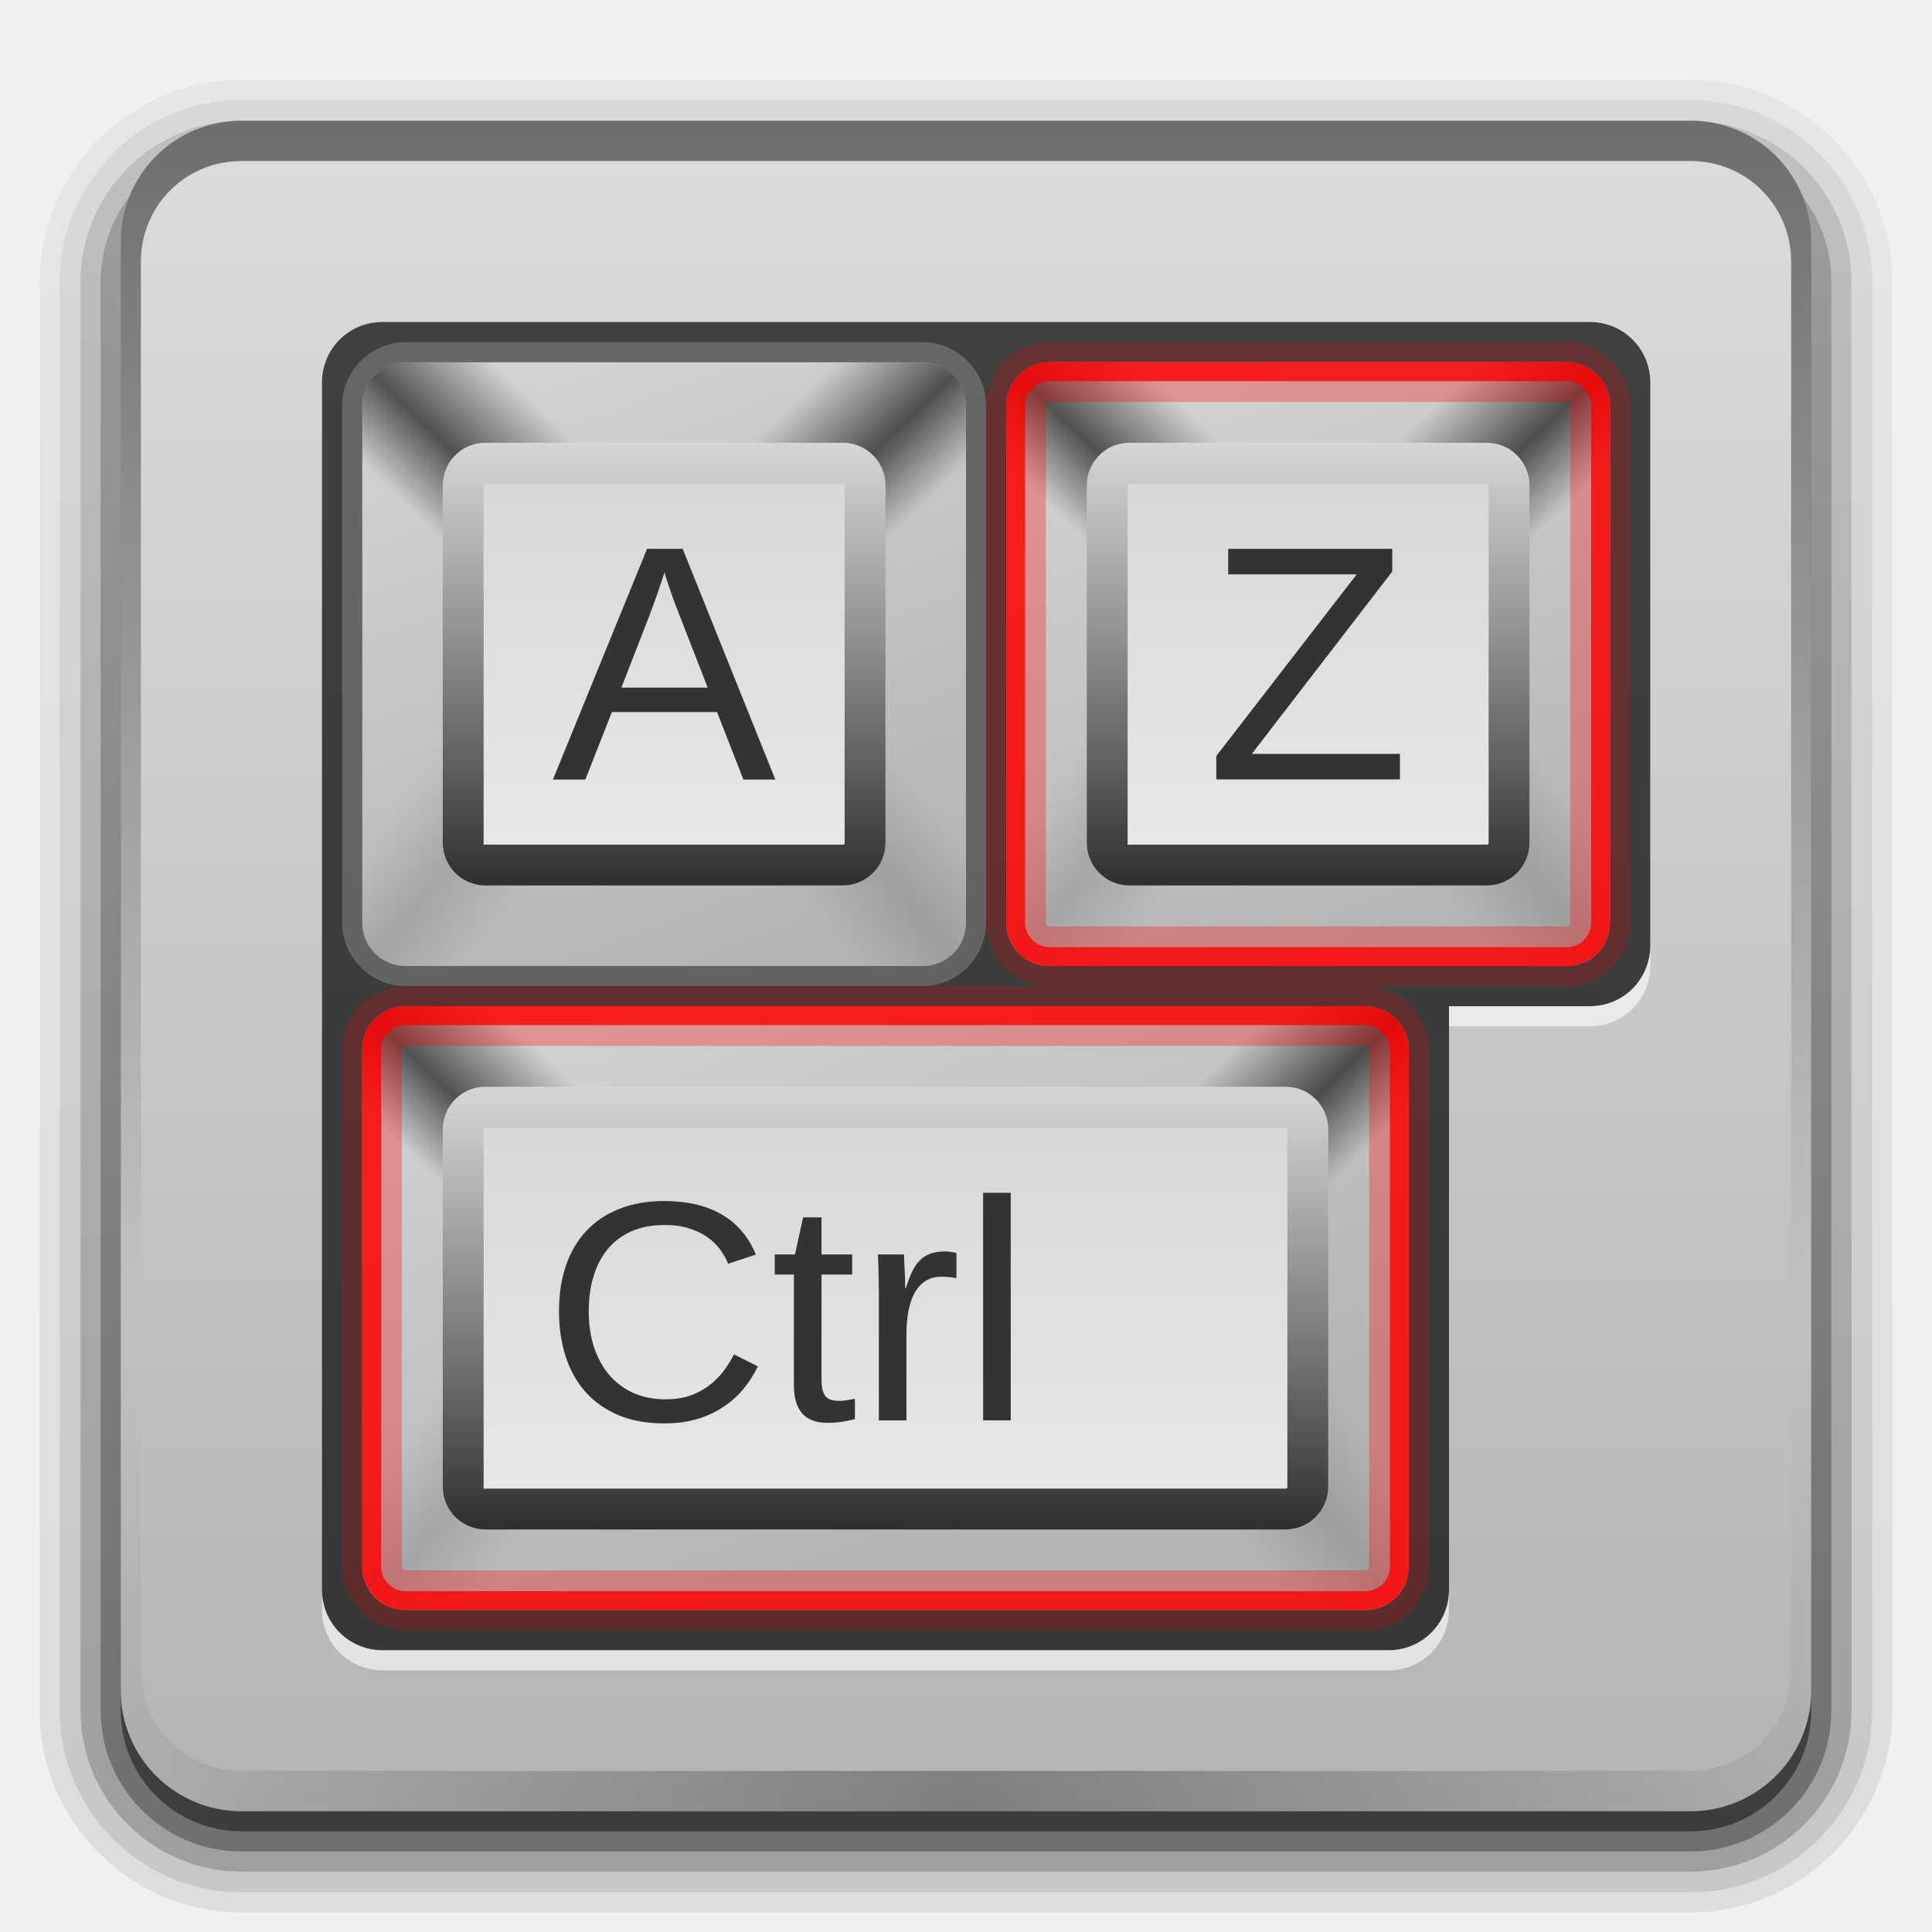
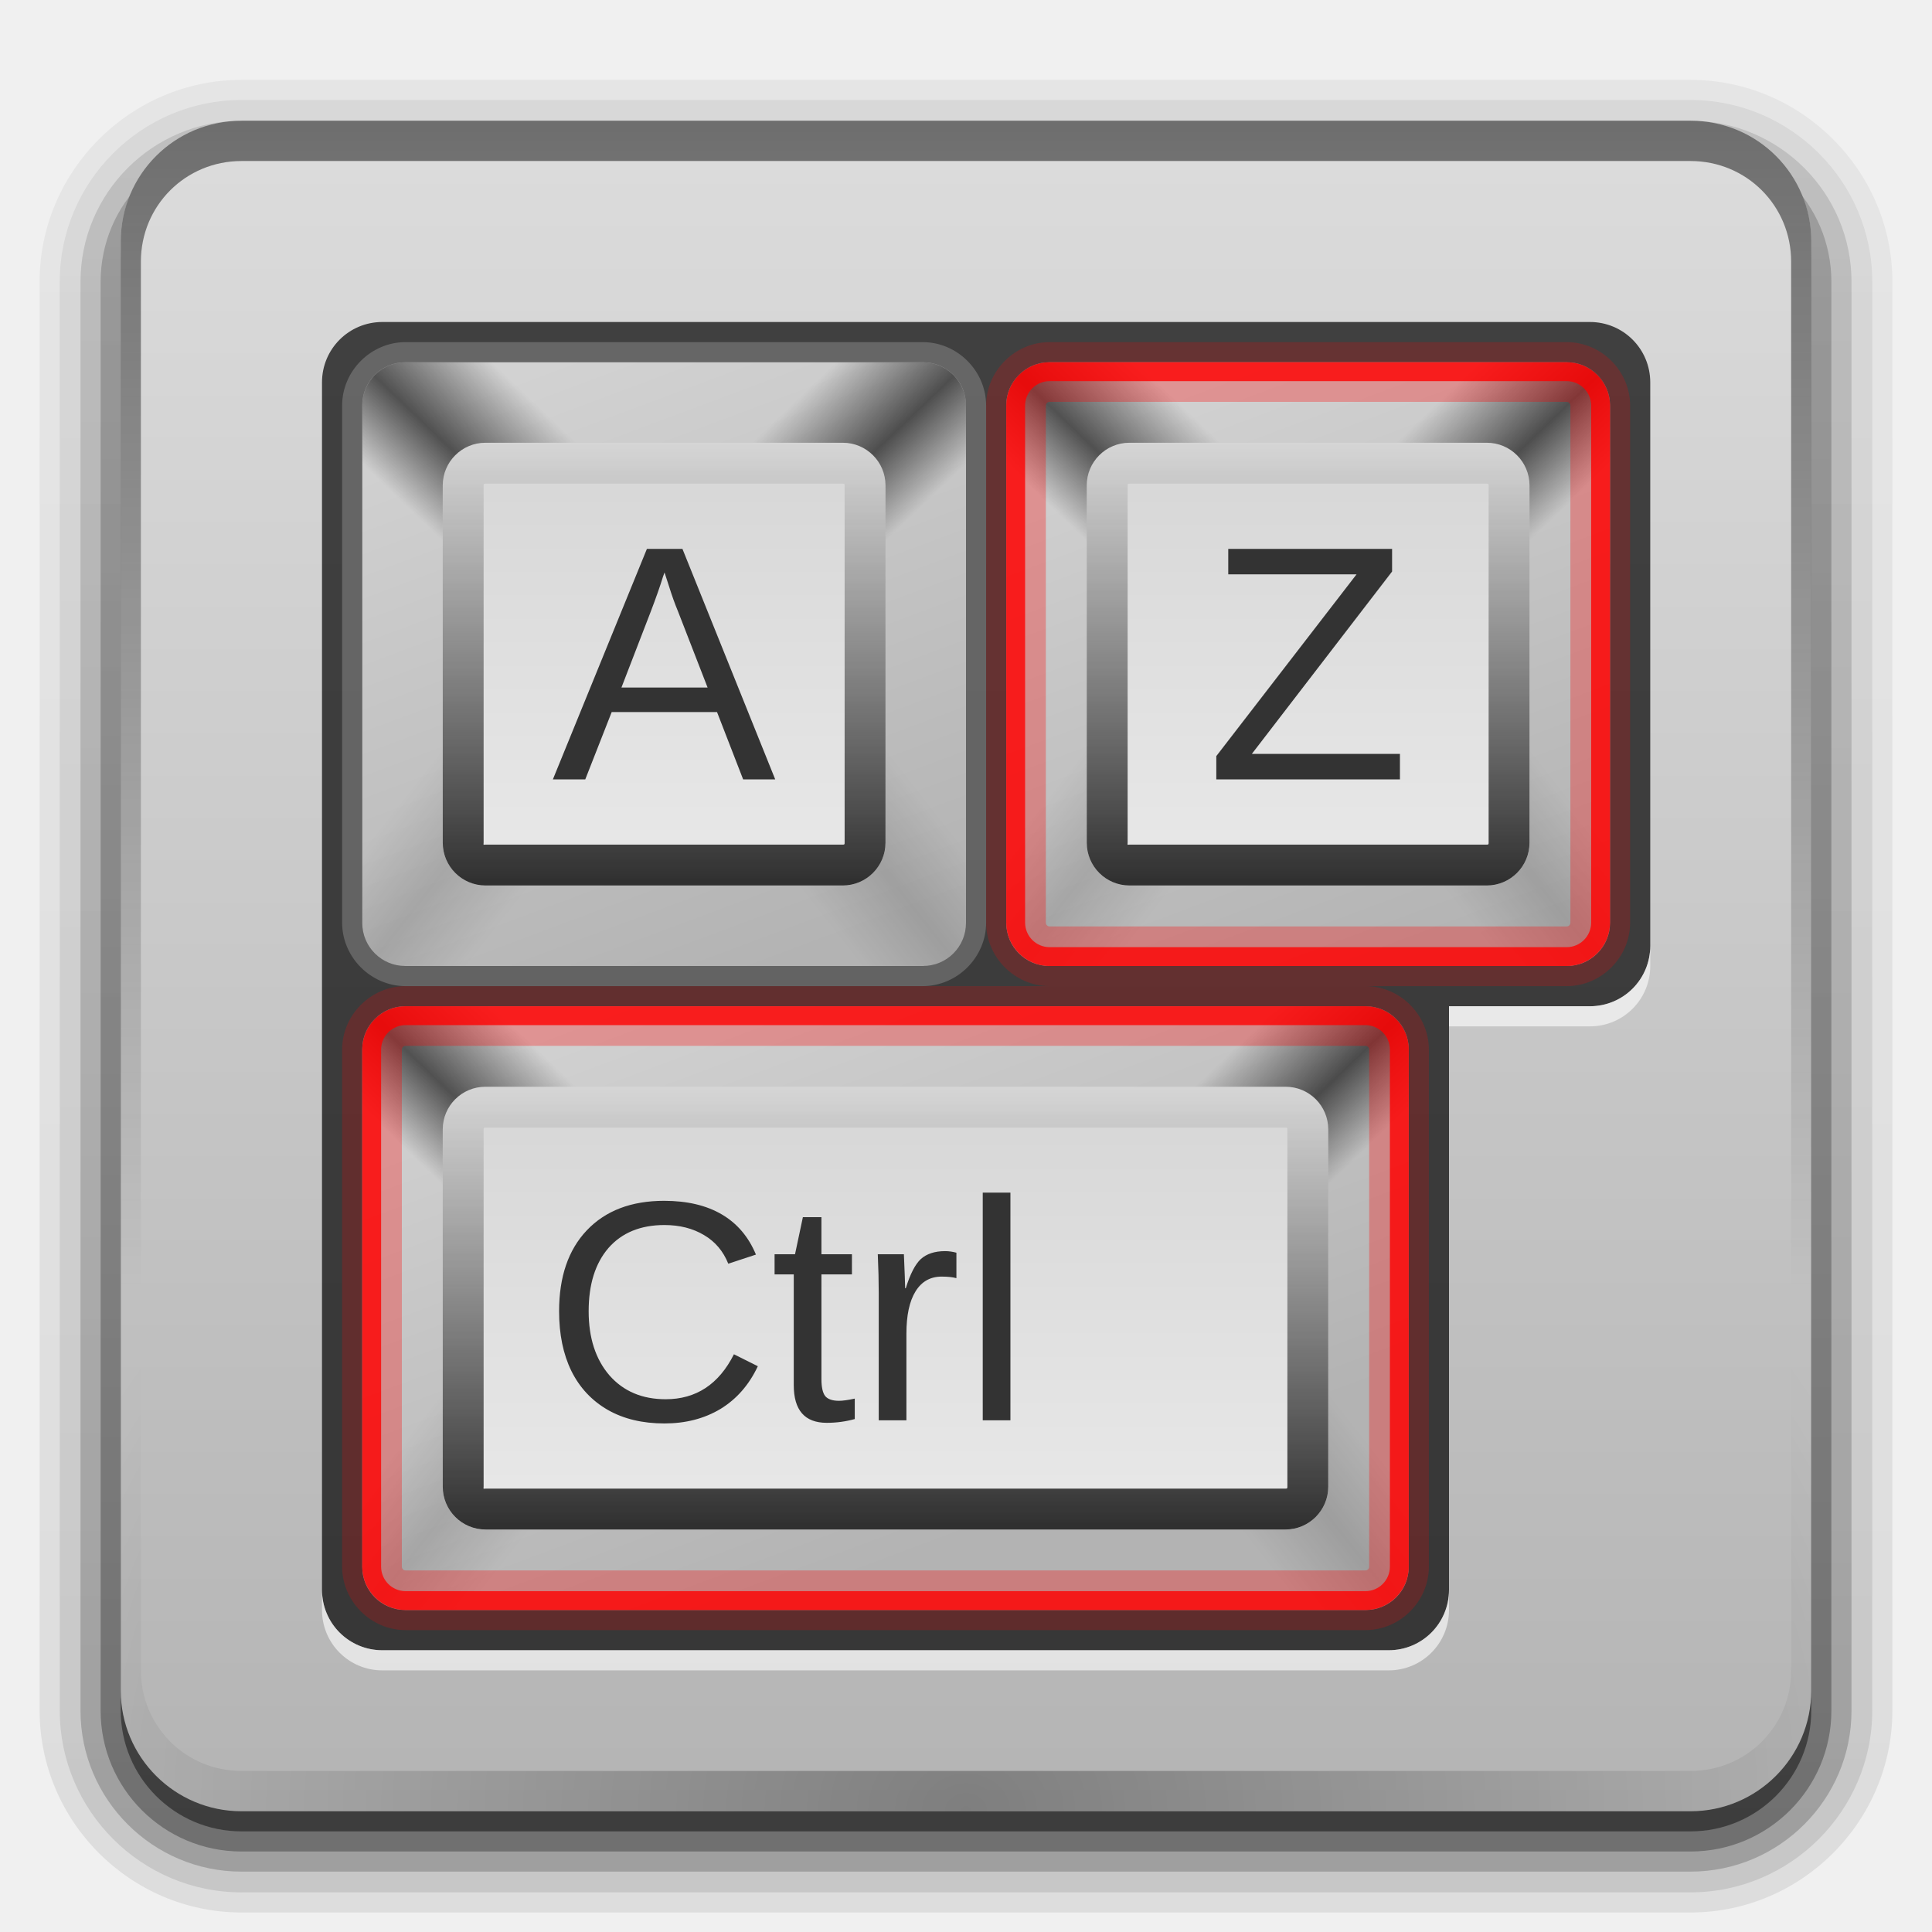
<svg xmlns="http://www.w3.org/2000/svg" xmlns:xlink="http://www.w3.org/1999/xlink" height="96" width="96" version="1.1">
  <defs>
-     <linearGradient id="l">
+     <linearGradient id="r">
      <stop stop-color="#b3b3b3" offset="0" />
      <stop stop-color="#d2d2d2" offset="1" />
    </linearGradient>
-     <linearGradient id="i" stop-color="#fff">
+     <linearGradient id="o" stop-color="#fff">
      <stop offset="0" />
      <stop stop-opacity="0" offset="1" />
    </linearGradient>
-     <linearGradient id="g">
+     <linearGradient id="m">
      <stop stop-opacity="0" offset="0" />
      <stop stop-opacity="0" offset="0.3" />
      <stop stop-opacity=".118" offset=".5" />
      <stop stop-opacity="0" offset="0.7" />
      <stop stop-opacity="0" offset="1" />
    </linearGradient>
-     <linearGradient id="h" stop-color="#fff">
+     <linearGradient id="n" stop-color="#fff">
      <stop stop-opacity="0" offset="0" />
      <stop stop-opacity="0" offset="0.3" />
      <stop stop-opacity=".612" offset=".5" />
      <stop stop-opacity="0" offset=".753" />
      <stop stop-opacity="0" offset="1" />
    </linearGradient>
-     <linearGradient id="k">
+     <linearGradient id="q">
      <stop stop-color="#d6d6d6" offset="0" />
      <stop stop-color="#eaeaea" offset="1" />
    </linearGradient>
-     <linearGradient id="j" y2="7.016" gradientUnits="userSpaceOnUse" x2="45.448" gradientTransform="matrix(1.0059 0 0 .99417 100 0)" y1="92.54" x1="45.448">
+     <linearGradient id="p" y2="7.016" gradientUnits="userSpaceOnUse" x2="45.448" gradientTransform="matrix(1.0059 0 0 .99417 100 0)" y1="92.54" x1="45.448">
      <stop offset="0" />
      <stop stop-opacity=".588" offset="1" />
    </linearGradient>
-     <linearGradient id="am" y2="6" xlink:href="#j" gradientUnits="userSpaceOnUse" x2="32.251" gradientTransform="translate(0,1)" y1="90" x1="32.251" />
-     <radialGradient id="m" xlink:href="#i" gradientUnits="userSpaceOnUse" cy="90.172" cx="48" gradientTransform="matrix(1.1573 0 0 .99591 -7.551 .19713)" r="42" />
-     <linearGradient id="al" y2="63.893" xlink:href="#i" gradientUnits="userSpaceOnUse" x2="36.357" y1="6" x1="36.357" />
-     <linearGradient id="ak" y2="5.988" gradientUnits="userSpaceOnUse" x2="48" y1="90" x1="48">
+     <linearGradient id="be" y2="6" xlink:href="#p" gradientUnits="userSpaceOnUse" x2="32.251" gradientTransform="translate(0,1)" y1="90" x1="32.251" />
+     <radialGradient id="bf" xlink:href="#o" gradientUnits="userSpaceOnUse" cy="90.172" cx="48" gradientTransform="matrix(1.1573 0 0 .99591 -7.551 .19713)" r="42" />
+     <linearGradient id="bd" y2="63.893" xlink:href="#o" gradientUnits="userSpaceOnUse" x2="36.357" y1="6" x1="36.357" />
+     <linearGradient id="bc" y2="5.988" gradientUnits="userSpaceOnUse" x2="48" y1="90" x1="48">
      <stop stop-color="#b4b4b4" offset="0" />
      <stop stop-color="#dcdcdc" offset="1" />
    </linearGradient>
-     <linearGradient id="aj" y2="33" xlink:href="#i" gradientUnits="userSpaceOnUse" x2="44" gradientTransform="matrix(0,-1,1,0,0,98)" y1="33" x1="22" />
-     <linearGradient id="ai" y2="46" xlink:href="#k" gradientUnits="userSpaceOnUse" x2="80" gradientTransform="matrix(0 .36458 -.36458 0 49.104 48.167)" y1="46" x1="16" />
-     <linearGradient id="ah" y2="81.071" xlink:href="#g" gradientUnits="userSpaceOnUse" x2="48" gradientTransform="matrix(-.35714 0 0 .35714 72.143 47.857)" y1="48" x1="6" />
-     <linearGradient id="ag" y2="81.071" xlink:href="#g" gradientUnits="userSpaceOnUse" x2="48" gradientTransform="matrix(.35714 0 0 .35714 15.857 47.857)" y1="48" x1="6" />
-     <linearGradient id="af" y2="84.286" xlink:href="#h" gradientUnits="userSpaceOnUse" x2="48" gradientTransform="matrix(.35714 0 0 -.35714 15.857 82.143)" y1="48" x1="13.321" />
-     <linearGradient id="ae" y2="84.286" xlink:href="#h" gradientUnits="userSpaceOnUse" x2="48" gradientTransform="matrix(-.35714 0 0 -.35714 72.143 82.143)" y1="48" x1="13.321" />
-     <linearGradient id="ad" y2="6" xlink:href="#l" gradientUnits="userSpaceOnUse" x2="32.071" gradientTransform="matrix(.35714 0 0 .35714 15.857 47.857)" y1="90" x1="63.536" />
-     <linearGradient id="ac" y2="33" xlink:href="#i" gradientUnits="userSpaceOnUse" x2="44" gradientTransform="matrix(0,-1,1,0,32,66)" y1="33" x1="22" />
-     <linearGradient id="ab" y2="46" xlink:href="#k" gradientUnits="userSpaceOnUse" x2="80" gradientTransform="matrix(.36458 0 0 .36458 16.167 -81.104)" y1="46" x1="16" />
-     <linearGradient id="aa" y2="81.071" xlink:href="#g" gradientUnits="userSpaceOnUse" x2="48" gradientTransform="matrix(-.35714 0 0 .35714 82.143 15.857)" y1="48" x1="6" />
-     <linearGradient id="z" y2="81.071" xlink:href="#g" gradientUnits="userSpaceOnUse" x2="48" gradientTransform="matrix(.35714 0 0 .35714 47.857 15.857)" y1="48" x1="6" />
-     <linearGradient id="y" y2="84.286" xlink:href="#h" gradientUnits="userSpaceOnUse" x2="48" gradientTransform="matrix(.35714 0 0 -.35714 47.857 50.143)" y1="48" x1="13.321" />
-     <linearGradient id="x" y2="84.286" xlink:href="#h" gradientUnits="userSpaceOnUse" x2="48" gradientTransform="matrix(-.35714 0 0 -.35714 82.143 50.143)" y1="48" x1="13.321" />
-     <linearGradient id="w" y2="6" xlink:href="#l" gradientUnits="userSpaceOnUse" x2="32.071" gradientTransform="matrix(.35714 0 0 .35714 47.857 15.857)" y1="90" x1="63.536" />
-     <linearGradient id="v" y2="33" xlink:href="#i" gradientUnits="userSpaceOnUse" x2="44" gradientTransform="matrix(0,-1,1,0,0,66)" y1="33" x1="22" />
-     <linearGradient id="u" y2="46" xlink:href="#k" gradientUnits="userSpaceOnUse" x2="80" gradientTransform="matrix(.36458 0 0 .36458 16.167 -49.104)" y1="46" x1="16" />
-     <linearGradient id="t" y2="81.071" xlink:href="#g" gradientUnits="userSpaceOnUse" x2="48" gradientTransform="matrix(-.35714 0 0 .35714 50.143 15.857)" y1="48" x1="6" />
-     <linearGradient id="s" y2="81.071" xlink:href="#g" gradientUnits="userSpaceOnUse" x2="48" gradientTransform="matrix(.35714 0 0 .35714 15.857 15.857)" y1="48" x1="6" />
-     <linearGradient id="r" y2="84.286" xlink:href="#h" gradientUnits="userSpaceOnUse" x2="48" gradientTransform="matrix(.35714 0 0 -.35714 15.857 50.143)" y1="48" x1="13.321" />
-     <linearGradient id="q" y2="84.286" xlink:href="#h" gradientUnits="userSpaceOnUse" x2="48" gradientTransform="matrix(-.35714 0 0 -.35714 50.143 50.143)" y1="48" x1="13.321" />
-     <linearGradient id="p" y2="6" xlink:href="#l" gradientUnits="userSpaceOnUse" x2="32.071" gradientTransform="matrix(.35714 0 0 .35714 15.857 15.857)" y1="90" x1="63.536" />
-     <linearGradient id="o" y2="6" xlink:href="#j" gradientUnits="userSpaceOnUse" x2="32.251" gradientTransform="matrix(1.0238 0 0 1.0119 -1.1429 .929)" y1="90" x1="32.251" />
-     <linearGradient id="n" y2="90.239" xlink:href="#j" gradientUnits="userSpaceOnUse" x2="32.251" gradientTransform="matrix(1.0238,0,0,-1.0119,-1.1429,98.071)" y1="6.132" x1="32.251" />
+     <linearGradient id="bb" y2="33" xlink:href="#o" gradientUnits="userSpaceOnUse" x2="44" gradientTransform="matrix(0,-1,1,0,0,98)" y1="33" x1="22" />
+     <linearGradient id="ba" y2="46" xlink:href="#q" gradientUnits="userSpaceOnUse" x2="80" gradientTransform="matrix(0 .36458 -.36458 0 49.104 48.167)" y1="46" x1="16" />
+     <linearGradient id="az" y2="81.071" xlink:href="#m" gradientUnits="userSpaceOnUse" x2="48" gradientTransform="matrix(-.35714 0 0 .35714 72.143 47.857)" y1="48" x1="6" />
+     <linearGradient id="ay" y2="81.071" xlink:href="#m" gradientUnits="userSpaceOnUse" x2="48" gradientTransform="matrix(.35714 0 0 .35714 15.857 47.857)" y1="48" x1="6" />
+     <linearGradient id="ax" y2="84.286" xlink:href="#n" gradientUnits="userSpaceOnUse" x2="48" gradientTransform="matrix(.35714 0 0 -.35714 15.857 82.143)" y1="48" x1="13.321" />
+     <linearGradient id="am" y2="84.286" xlink:href="#n" gradientUnits="userSpaceOnUse" x2="48" gradientTransform="matrix(-.35714 0 0 -.35714 72.143 82.143)" y1="48" x1="13.321" />
+     <linearGradient id="al" y2="6" xlink:href="#r" gradientUnits="userSpaceOnUse" x2="32.071" gradientTransform="matrix(.35714 0 0 .35714 15.857 47.857)" y1="90" x1="63.536" />
+     <linearGradient id="ak" y2="33" xlink:href="#o" gradientUnits="userSpaceOnUse" x2="44" gradientTransform="matrix(0,-1,1,0,32,66)" y1="33" x1="22" />
+     <linearGradient id="aj" y2="46" xlink:href="#q" gradientUnits="userSpaceOnUse" x2="80" gradientTransform="matrix(.36458 0 0 .36458 16.167 -81.104)" y1="46" x1="16" />
+     <linearGradient id="ai" y2="81.071" xlink:href="#m" gradientUnits="userSpaceOnUse" x2="48" gradientTransform="matrix(-.35714 0 0 .35714 82.143 15.857)" y1="48" x1="6" />
+     <linearGradient id="ah" y2="81.071" xlink:href="#m" gradientUnits="userSpaceOnUse" x2="48" gradientTransform="matrix(.35714 0 0 .35714 47.857 15.857)" y1="48" x1="6" />
+     <linearGradient id="ag" y2="84.286" xlink:href="#n" gradientUnits="userSpaceOnUse" x2="48" gradientTransform="matrix(.35714 0 0 -.35714 47.857 50.143)" y1="48" x1="13.321" />
+     <linearGradient id="af" y2="84.286" xlink:href="#n" gradientUnits="userSpaceOnUse" x2="48" gradientTransform="matrix(-.35714 0 0 -.35714 82.143 50.143)" y1="48" x1="13.321" />
+     <linearGradient id="ae" y2="6" xlink:href="#r" gradientUnits="userSpaceOnUse" x2="32.071" gradientTransform="matrix(.35714 0 0 .35714 47.857 15.857)" y1="90" x1="63.536" />
+     <linearGradient id="ad" y2="33" xlink:href="#o" gradientUnits="userSpaceOnUse" x2="44" gradientTransform="matrix(0,-1,1,0,0,66)" y1="33" x1="22" />
+     <linearGradient id="ac" y2="46" xlink:href="#q" gradientUnits="userSpaceOnUse" x2="80" gradientTransform="matrix(.36458 0 0 .36458 16.167 -49.104)" y1="46" x1="16" />
+     <linearGradient id="ab" y2="81.071" xlink:href="#m" gradientUnits="userSpaceOnUse" x2="48" gradientTransform="matrix(-.35714 0 0 .35714 50.143 15.857)" y1="48" x1="6" />
+     <linearGradient id="aa" y2="81.071" xlink:href="#m" gradientUnits="userSpaceOnUse" x2="48" gradientTransform="matrix(.35714 0 0 .35714 15.857 15.857)" y1="48" x1="6" />
+     <linearGradient id="z" y2="84.286" xlink:href="#n" gradientUnits="userSpaceOnUse" x2="48" gradientTransform="matrix(.35714 0 0 -.35714 15.857 50.143)" y1="48" x1="13.321" />
+     <linearGradient id="y" y2="84.286" xlink:href="#n" gradientUnits="userSpaceOnUse" x2="48" gradientTransform="matrix(-.35714 0 0 -.35714 50.143 50.143)" y1="48" x1="13.321" />
+     <linearGradient id="t" y2="6" xlink:href="#r" gradientUnits="userSpaceOnUse" x2="32.071" gradientTransform="matrix(.35714 0 0 .35714 15.857 15.857)" y1="90" x1="63.536" />
+     <linearGradient id="s" y2="6" xlink:href="#p" gradientUnits="userSpaceOnUse" x2="32.251" gradientTransform="matrix(1.0238 0 0 1.0119 -1.1429 .929)" y1="90" x1="32.251" />
+     <linearGradient id="bg" y2="90.239" xlink:href="#p" gradientUnits="userSpaceOnUse" x2="32.251" gradientTransform="matrix(1.0238,0,0,-1.0119,-1.1429,98.071)" y1="6.132" x1="32.251" />
  </defs>
-   <g fill="url(#n)">
+   <g fill="url(#bg)">
    <path opacity="0.08" d="m12 95.031c-5.511 0-10.031-4.52-10.031-10.031v-71c0-5.511 4.52-10.031 10.031-10.031h72c5.511 0 10.031 4.52 10.031 10.031v71c0 5.511-4.52 10.031-10.031 10.031h-72z" />
-     <path opacity=".1" d="m12 94.031c-4.972 0-9.031-4.06-9.031-9.031v-71c0-4.972 4.06-9.031 9.031-9.031h72c4.972 0 9.031 4.06 9.031 9.031v71c0 4.972-4.06 9.031-9.031 9.031h-72z" />
+     <path opacity=".1" d="m12 94.031c-4.972 0-9.031-4.06-9.031-9.031v-71c0-4.972 4.06-9.032 9.031-9.032h72c4.972 0 9.031 4.06 9.031 9.031v71c0 4.972-4.06 9.031-9.031 9.031h-72z" />
    <path opacity=".2" d="m12 93c-4.409 0-8-3.591-8-8v-71c0-4.409 3.591-8 8-8h72c4.409 0 8 3.591 8 8v71c0 4.409-3.591 8-8 8h-72z" />
  </g>
-   <rect opacity=".3" rx="7" ry="7" height="85" width="86" y="7" x="5" fill="url(#o)" />
-   <rect opacity=".45" rx="6" ry="6" height="84" width="84" y="7" x="6" fill="url(#am)" />
-   <rect rx="6" ry="6" height="84" width="84" y="6" x="6" fill="url(#ak)" />
-   <path opacity=".5" d="m12 6c-3.324 0-6 2.676-6 6v72c0 0.335 0.041 0.651 0.094 0.969 0.049 0.296 0.097 0.597 0.188 0.875 0.01 0.03 0.021 0.064 0.031 0.094 0.099 0.288 0.235 0.547 0.375 0.812 0.145 0.274 0.316 0.536 0.5 0.781 0.184 0.246 0.374 0.473 0.594 0.688 0.44 0.428 0.943 0.815 1.5 1.094 0.279 0.14 0.573 0.247 0.875 0.344-0.256-0.1-0.487-0.236-0.719-0.375-0.007-0.004-0.024 0.004-0.031 0-0.032-0.019-0.062-0.042-0.094-0.062-0.12-0.077-0.231-0.164-0.344-0.25-0.106-0.081-0.213-0.161-0.313-0.25-0.178-0.162-0.347-0.346-0.5-0.531-0.107-0.131-0.218-0.266-0.312-0.407-0.025-0.038-0.038-0.086-0.063-0.125-0.065-0.103-0.13-0.204-0.187-0.312-0.101-0.195-0.206-0.416-0.281-0.625-0.008-0.022-0.024-0.041-0.031-0.063-0.032-0.092-0.036-0.187-0.062-0.281-0.03-0.107-0.07-0.203-0.094-0.313-0.073-0.341-0.125-0.698-0.125-1.062v-72c0-2.782 2.218-5 5-5h72c2.782 0 5 2.218 5 5v72c0 0.364-0.052 0.721-0.125 1.062-0.044 0.207-0.088 0.398-0.156 0.594-0.008 0.022-0.023 0.041-0.031 0.062-0.063 0.174-0.138 0.367-0.219 0.531-0.042 0.083-0.079 0.17-0.125 0.25-0.055 0.097-0.127 0.188-0.188 0.281-0.094 0.141-0.205 0.276-0.312 0.406-0.143 0.174-0.303 0.347-0.469 0.5-0.011 0.01-0.02 0.021-0.031 0.031-0.138 0.126-0.285 0.234-0.438 0.344-0.103 0.073-0.204 0.153-0.312 0.219-0.007 0.004-0.024-0.004-0.031 0-0.232 0.139-0.463 0.275-0.719 0.375 0.302-0.097 0.596-0.204 0.875-0.344 0.557-0.279 1.06-0.666 1.5-1.094 0.22-0.214 0.409-0.442 0.594-0.688s0.355-0.508 0.5-0.781c0.14-0.265 0.276-0.525 0.375-0.812 0.01-0.031 0.021-0.063 0.031-0.094 0.09-0.278 0.139-0.579 0.188-0.875 0.053-0.318 0.094-0.634 0.094-0.969v-72c0-3.324-2.676-6-6-6h-72z" fill="url(#al)" />
-   <path opacity=".3" d="m12 90c-3.324 0-6-2.676-6-6v-72c0-0.335 0.041-0.651 0.094-0.969 0.049-0.296 0.097-0.597 0.188-0.875 0.01-0.03 0.021-0.063 0.031-0.094 0.099-0.287 0.235-0.547 0.375-0.812 0.145-0.274 0.316-0.536 0.5-0.781 0.184-0.246 0.374-0.473 0.594-0.688 0.44-0.428 0.943-0.815 1.5-1.094 0.279-0.14 0.574-0.247 0.875-0.344-0.256 0.1-0.486 0.236-0.719 0.375-0.007 0.004-0.024-0.004-0.031 0-0.032 0.019-0.062 0.043-0.094 0.062-0.12 0.077-0.231 0.164-0.344 0.25-0.106 0.081-0.213 0.161-0.312 0.25-0.178 0.161-0.347 0.345-0.5 0.531-0.107 0.13-0.218 0.265-0.312 0.406-0.025 0.038-0.038 0.086-0.063 0.125-0.065 0.103-0.13 0.204-0.187 0.312-0.101 0.195-0.206 0.416-0.281 0.625-0.008 0.022-0.024 0.041-0.031 0.063-0.032 0.092-0.036 0.187-0.062 0.281-0.03 0.107-0.07 0.203-0.094 0.312-0.073 0.342-0.125 0.699-0.125 1.062v72c0 2.782 2.218 5 5 5h72c2.782 0 5-2.218 5-5v-72c0-0.364-0.052-0.721-0.125-1.062-0.044-0.207-0.088-0.398-0.156-0.594-0.008-0.022-0.024-0.041-0.031-0.063-0.063-0.174-0.139-0.367-0.219-0.531-0.042-0.083-0.079-0.17-0.125-0.25-0.055-0.097-0.127-0.188-0.188-0.281-0.094-0.141-0.205-0.276-0.312-0.406-0.143-0.174-0.303-0.347-0.469-0.5-0.011-0.01-0.02-0.021-0.031-0.031-0.139-0.126-0.285-0.234-0.438-0.344-0.102-0.073-0.204-0.153-0.312-0.219-0.007-0.004-0.024 0.004-0.031 0-0.232-0.139-0.463-0.275-0.719-0.375 0.302 0.097 0.596 0.204 0.875 0.344 0.557 0.279 1.06 0.666 1.5 1.094 0.22 0.214 0.409 0.442 0.594 0.688s0.355 0.508 0.5 0.781c0.14 0.265 0.276 0.525 0.375 0.812 0.01 0.031 0.021 0.063 0.031 0.094 0.09 0.278 0.139 0.579 0.188 0.875 0.053 0.318 0.094 0.634 0.094 0.969v72c0 3.324-2.676 6-6 6h-72z" fill="url(#m)" />
+   <rect opacity=".3" rx="7" ry="7" height="85" width="86" y="7" x="5" fill="url(#s)" />
+   <rect opacity=".45" rx="6" ry="6" height="84" width="84" y="7" x="6" fill="url(#be)" />
+   <rect rx="6" ry="6" height="84" width="84" y="6" x="6" fill="url(#bc)" />
+   <path opacity=".5" d="m12 6c-3.324 0-6 2.676-6 6v72c0 0.335 0.041 0.651 0.094 0.969 0.049 0.296 0.097 0.597 0.188 0.875 0.01 0.03 0.021 0.064 0.031 0.094 0.099 0.288 0.235 0.547 0.375 0.812 0.145 0.274 0.316 0.536 0.5 0.781 0.184 0.246 0.374 0.473 0.594 0.688 0.44 0.428 0.943 0.815 1.5 1.094 0.279 0.14 0.573 0.247 0.875 0.344-0.256-0.1-0.487-0.236-0.719-0.375-0.007-0.004-0.024 0.004-0.031 0-0.032-0.019-0.062-0.042-0.094-0.062-0.12-0.077-0.231-0.164-0.344-0.25-0.106-0.081-0.213-0.161-0.313-0.25-0.178-0.162-0.347-0.346-0.5-0.531-0.107-0.131-0.218-0.266-0.312-0.407-0.025-0.038-0.038-0.086-0.063-0.125-0.065-0.103-0.13-0.204-0.187-0.312-0.101-0.195-0.206-0.416-0.281-0.625-0.008-0.022-0.024-0.041-0.031-0.063-0.032-0.092-0.036-0.187-0.062-0.281-0.03-0.107-0.07-0.203-0.094-0.313-0.073-0.341-0.125-0.698-0.125-1.062v-72c0-2.782 2.218-5 5-5h72c2.782 0 5 2.218 5 5v72c0 0.364-0.052 0.721-0.125 1.062-0.044 0.207-0.088 0.398-0.156 0.594-0.008 0.022-0.023 0.041-0.031 0.062-0.063 0.174-0.138 0.367-0.219 0.531-0.042 0.083-0.079 0.17-0.125 0.25-0.055 0.097-0.127 0.188-0.188 0.281-0.094 0.141-0.205 0.276-0.312 0.406-0.143 0.174-0.303 0.347-0.469 0.5-0.011 0.01-0.02 0.021-0.031 0.031-0.138 0.126-0.285 0.234-0.438 0.344-0.103 0.073-0.204 0.153-0.312 0.219-0.007 0.004-0.024-0.004-0.031 0-0.232 0.139-0.463 0.275-0.719 0.375 0.302-0.097 0.596-0.204 0.875-0.344 0.557-0.279 1.06-0.666 1.5-1.094 0.22-0.214 0.409-0.442 0.594-0.688s0.355-0.508 0.5-0.781c0.14-0.265 0.276-0.525 0.375-0.812 0.01-0.031 0.021-0.063 0.031-0.094 0.09-0.278 0.139-0.579 0.188-0.875 0.053-0.318 0.094-0.634 0.094-0.969v-72c0-3.324-2.676-6-6-6h-72z" fill="url(#bd)" />
+   <path opacity=".3" d="m12 90c-3.324 0-6-2.676-6-6v-72c0-0.335 0.041-0.651 0.094-0.969 0.049-0.296 0.097-0.597 0.188-0.875 0.01-0.03 0.021-0.063 0.031-0.094 0.099-0.287 0.235-0.547 0.375-0.812 0.145-0.274 0.316-0.536 0.5-0.781 0.184-0.246 0.374-0.473 0.594-0.688 0.44-0.428 0.943-0.815 1.5-1.094 0.279-0.14 0.574-0.247 0.875-0.344-0.256 0.1-0.486 0.236-0.719 0.375-0.007 0.004-0.024-0.004-0.031 0-0.032 0.019-0.062 0.043-0.094 0.062-0.12 0.077-0.231 0.164-0.344 0.25-0.106 0.081-0.213 0.161-0.312 0.25-0.178 0.161-0.347 0.345-0.5 0.531-0.107 0.13-0.218 0.265-0.312 0.406-0.025 0.038-0.038 0.086-0.063 0.125-0.065 0.103-0.13 0.204-0.187 0.312-0.101 0.195-0.206 0.416-0.281 0.625-0.008 0.022-0.024 0.041-0.031 0.063-0.032 0.092-0.036 0.187-0.062 0.281-0.03 0.107-0.07 0.203-0.094 0.312-0.073 0.342-0.125 0.699-0.125 1.062v72c0 2.782 2.218 5 5 5h72c2.782 0 5-2.218 5-5v-72c0-0.364-0.052-0.721-0.125-1.062-0.044-0.207-0.088-0.398-0.156-0.594-0.008-0.022-0.024-0.041-0.031-0.063-0.063-0.174-0.139-0.367-0.219-0.531-0.042-0.083-0.079-0.17-0.125-0.25-0.055-0.097-0.127-0.188-0.188-0.281-0.094-0.141-0.205-0.276-0.312-0.406-0.143-0.174-0.303-0.347-0.469-0.5-0.011-0.01-0.02-0.021-0.031-0.031-0.139-0.126-0.285-0.234-0.438-0.344-0.102-0.073-0.204-0.153-0.312-0.219-0.007-0.004-0.024 0.004-0.031 0-0.232-0.139-0.463-0.275-0.719-0.375 0.302 0.097 0.596 0.204 0.875 0.344 0.557 0.279 1.06 0.666 1.5 1.094 0.22 0.214 0.409 0.442 0.594 0.688s0.355 0.508 0.5 0.781c0.14 0.265 0.276 0.525 0.375 0.812 0.01 0.031 0.021 0.063 0.031 0.094 0.09 0.278 0.139 0.579 0.188 0.875 0.053 0.318 0.094 0.634 0.094 0.969v72c0 3.324-2.676 6-6 6h-72z" fill="url(#bf)" />
  <path opacity=".7" style="color:#000000" d="m19 16c-1.662 0-3 1.338-3 3v60c0 1.662 1.338 3 3 3h50c1.662 0 3-1.338 3-3v-29h7c1.662 0 3-1.338 3-3v-28c0-1.662-1.338-3-3-3h-60z" />
-   <rect rx="2.143" ry="2.143" height="30" width="30" y="18" x="18" fill="url(#p)" />
-   <path d="m48 33v-12.857c0-1.187-0.956-2.143-2.143-2.143h-12.857v15h15z" fill="url(#q)" />
-   <path d="m18 33v-12.857c0-1.187 0.956-2.143 2.143-2.143h12.857v15h-15z" fill="url(#r)" />
-   <path d="m18 33v12.857c0 1.187 0.956 2.143 2.143 2.143h12.857v-15h-15z" fill="url(#s)" />
-   <path d="m48 33v12.857c0 1.187-0.956 2.143-2.143 2.143h-12.857v-15h15z" fill="url(#t)" />
-   <rect transform="rotate(90)" rx="2.12" ry="2.12" height="22" width="22" y="-44" x="22" fill="url(#u)" />
-   <path d="m36.939 38.735-1.31-3.353h-5.225l-1.318 3.353h-1.611l4.679-11.467h1.766l4.606 11.467h-1.587m-3.247-8.35c-0.087-0.217-0.171-0.437-0.252-0.659-0.076-0.222-0.144-0.423-0.203-0.602-0.06-0.184-0.111-0.336-0.155-0.456-0.038-0.125-0.06-0.201-0.065-0.228-0.011 0.027-0.035 0.103-0.073 0.228-0.038 0.125-0.09 0.279-0.155 0.464-0.06 0.184-0.13 0.388-0.212 0.61-0.076 0.222-0.155 0.442-0.236 0.659l-1.465 3.768h4.289l-1.473-3.784" fill="#333" />
-   <path opacity=".8" d="m22 41.875c0 1.175 0.95 2.125 2.125 2.125h17.75c1.175 0 2.125-0.95 2.125-2.125v-17.75c0-1.175-0.95-2.125-2.125-2.125h-17.75c-1.175 0-2.125 0.95-2.125 2.125v17.75zm2.031 0.094c-0.013-0.013 0-0.051 0-0.094v-17.75c0-0.085 0.009-0.094 0.094-0.094h17.75c0.085 0 0.094 0.009 0.094 0.094v17.75c0 0.085-0.009 0.094-0.094 0.094h-17.75c-0.043 0-0.081 0.013-0.094 0z" fill="url(#v)" />
+   <rect rx="2.143" ry="2.143" height="30" width="30" y="18" x="18" fill="url(#t)" />
+   <path d="m48 33v-12.857c0-1.187-0.956-2.143-2.143-2.143h-12.857v15h15z" fill="url(#y)" />
+   <path d="m18 33v-12.857c0-1.187 0.956-2.143 2.143-2.143h12.857v15h-15z" fill="url(#z)" />
+   <path d="m18 33v12.857c0 1.187 0.956 2.143 2.143 2.143h12.857v-15h-15z" fill="url(#aa)" />
+   <path d="m48 33v12.857c0 1.187-0.956 2.143-2.143 2.143h-12.857v-15h15z" fill="url(#ab)" />
+   <rect transform="rotate(90)" rx="2.12" ry="2.12" height="22" width="22" y="-44" x="22" fill="url(#ac)" />
+   <path opacity=".8" d="m22 41.875c0 1.175 0.95 2.125 2.125 2.125h17.75c1.175 0 2.125-0.95 2.125-2.125v-17.75c0-1.175-0.95-2.125-2.125-2.125h-17.75c-1.175 0-2.125 0.95-2.125 2.125v17.75zm2.031 0.094c-0.013-0.013 0-0.051 0-0.094v-17.75c0-0.085 0.009-0.094 0.094-0.094h17.75c0.085 0 0.094 0.009 0.094 0.094v17.75c0 0.085-0.009 0.094-0.094 0.094h-17.75c-0.043 0-0.081 0.013-0.094 0z" fill="url(#ad)" />
  <path opacity=".2" d="m20.156 17c-1.726 0-3.156 1.43-3.156 3.156v25.688c0 1.726 1.43 3.156 3.156 3.156h25.688c1.726 0 3.156-1.43 3.156-3.156v-25.688c0-1.726-1.43-3.156-3.156-3.156h-25.688zm0 1h25.688c1.187 0 2.156 0.969 2.156 2.156v25.688c0 1.187-0.969 2.156-2.156 2.156h-25.688c-1.187 0-2.156-0.969-2.156-2.156v-25.688c0-1.187 0.969-2.156 2.156-2.156z" fill="#fff" />
-   <rect rx="2.143" ry="2.143" height="30" width="30" y="18" x="50" fill="url(#w)" />
-   <path d="m80 33v-12.857c0-1.187-0.956-2.143-2.143-2.143h-12.857v15h15z" fill="url(#x)" />
-   <path d="m50 33v-12.857c0-1.187 0.956-2.143 2.143-2.143h12.857v15h-15z" fill="url(#y)" />
-   <path d="m50 33v12.857c0 1.187 0.956 2.143 2.143 2.143h12.857v-15h-15z" fill="url(#z)" />
-   <path d="m80 33v12.857c0 1.187-0.956 2.143-2.143 2.143h-12.857v-15h15z" fill="url(#aa)" />
-   <rect transform="rotate(90)" rx="2.12" ry="2.12" height="22" width="22" y="-76" x="22" fill="url(#ab)" />
-   <path opacity=".8" d="m54 41.875c0 1.175 0.95 2.125 2.125 2.125h17.75c1.175 0 2.125-0.95 2.125-2.125v-17.75c0-1.175-0.95-2.125-2.125-2.125h-17.75c-1.175 0-2.125 0.95-2.125 2.125v17.75zm2.031 0.094c-0.013-0.013 0-0.051 0-0.094v-17.75c0-0.085 0.009-0.094 0.094-0.094h17.75c0.085 0 0.094 0.009 0.094 0.094v17.75c0 0.085-0.009 0.094-0.094 0.094h-17.75c-0.043 0-0.081 0.013-0.094 0z" fill="url(#ac)" />
+   <rect rx="2.143" ry="2.143" height="30" width="30" y="18" x="50" fill="url(#ae)" />
+   <path d="m80 33v-12.857c0-1.187-0.956-2.143-2.143-2.143h-12.857v15h15z" fill="url(#af)" />
+   <path d="m50 33v-12.857c0-1.187 0.956-2.143 2.143-2.143h12.857v15h-15z" fill="url(#ag)" />
+   <path d="m50 33v12.857c0 1.187 0.956 2.143 2.143 2.143h12.857v-15h-15z" fill="url(#ah)" />
+   <path d="m80 33v12.857c0 1.187-0.956 2.143-2.143 2.143h-12.857v-15h15z" fill="url(#ai)" />
+   <rect transform="rotate(90)" rx="2.12" ry="2.12" height="22" width="22" y="-76" x="22" fill="url(#aj)" />
+   <path opacity=".8" d="m54 41.875c0 1.175 0.95 2.125 2.125 2.125h17.75c1.175 0 2.125-0.95 2.125-2.125v-17.75c0-1.175-0.95-2.125-2.125-2.125h-17.75c-1.175 0-2.125 0.95-2.125 2.125v17.75zm2.031 0.094c-0.013-0.013 0-0.051 0-0.094v-17.75c0-0.085 0.009-0.094 0.094-0.094h17.75c0.085 0 0.094 0.009 0.094 0.094v17.75c0 0.085-0.009 0.094-0.094 0.094h-17.75c-0.043 0-0.081 0.013-0.094 0z" fill="url(#ak)" />
  <path opacity=".2" d="m52.156 17c-1.726 0-3.156 1.43-3.156 3.156v25.688c0 1.726 1.43 3.156 3.156 3.156h25.688c1.726 0 3.156-1.43 3.156-3.156v-25.688c0-1.726-1.43-3.156-3.156-3.156h-25.688zm0 1h25.688c1.187 0 2.156 0.969 2.156 2.156v25.688c0 1.187-0.969 2.156-2.156 2.156h-25.688c-1.187 0-2.156-0.969-2.156-2.156v-25.688c0-1.187 0.969-2.156 2.156-2.156z" fill="#f00" />
-   <path d="m20.143 50h47.714c1.187 0 2.143 0.956 2.143 2.143v25.714c0 1.187-0.956 2.143-2.143 2.143h-47.714c-1.187 0-2.143-0.956-2.143-2.143v-25.714c0-1.187 0.956-2.143 2.143-2.143z" fill="url(#ad)" />
-   <path d="m70 65v-12.857c0-1.187-0.956-2.143-2.143-2.143h-12.857v15h15z" fill="url(#ae)" />
-   <path d="m18 65v-12.857c0-1.187 0.956-2.143 2.143-2.143h12.857v15h-15z" fill="url(#af)" />
-   <path d="m18 65v12.857c0 1.187 0.956 2.143 2.143 2.143h12.857v-15h-15z" fill="url(#ag)" />
-   <path d="m70 65v12.857c0 1.187-0.956 2.143-2.143 2.143h-12.857v-15h15z" fill="url(#ah)" />
-   <path d="m66 56.121v17.758c0 1.175-0.946 2.121-2.121 2.121h-39.758c-1.175 0-2.121-0.946-2.121-2.121v-17.758c0-1.175 0.946-2.121 2.121-2.121h39.758c1.175 0 2.121 0.946 2.121 2.121z" fill="url(#ai)" />
-   <path opacity=".8" d="m22 73.875c0 1.175 0.95 2.125 2.125 2.125h39.75c1.175 0 2.125-0.95 2.125-2.125v-17.75c0-1.175-0.95-2.125-2.125-2.125h-39.75c-1.175 0-2.125 0.95-2.125 2.125v17.75zm2.031 0.094c-0.013-0.013 0-0.051 0-0.094v-17.75c0-0.085 0.009-0.094 0.094-0.094h39.75c0.085 0 0.094 0.009 0.094 0.094v17.75c0 0.085-0.009 0.094-0.094 0.094h-39.75c-0.043 0-0.081 0.013-0.094 0z" fill="url(#aj)" />
+   <path d="m20.143 50h47.714c1.187 0 2.143 0.956 2.143 2.143v25.714c0 1.187-0.956 2.143-2.143 2.143h-47.714c-1.187 0-2.143-0.956-2.143-2.143v-25.714c0-1.187 0.956-2.143 2.143-2.143z" fill="url(#al)" />
+   <path d="m70 65v-12.857c0-1.187-0.956-2.143-2.143-2.143h-12.857v15h15z" fill="url(#am)" />
+   <path d="m18 65v-12.857c0-1.187 0.956-2.143 2.143-2.143h12.857v15h-15z" fill="url(#ax)" />
+   <path d="m18 65v12.857c0 1.187 0.956 2.143 2.143 2.143h12.857v-15h-15z" fill="url(#ay)" />
+   <path d="m70 65v12.857c0 1.187-0.956 2.143-2.143 2.143h-12.857v-15h15z" fill="url(#az)" />
+   <path d="m66 56.121v17.758c0 1.175-0.946 2.121-2.121 2.121h-39.758c-1.175 0-2.121-0.946-2.121-2.121v-17.758c0-1.175 0.946-2.121 2.121-2.121h39.758c1.175 0 2.121 0.946 2.121 2.121z" fill="url(#ba)" />
+   <path opacity=".8" d="m22 73.875c0 1.175 0.95 2.125 2.125 2.125h39.75c1.175 0 2.125-0.95 2.125-2.125v-17.75c0-1.175-0.95-2.125-2.125-2.125h-39.75c-1.175 0-2.125 0.95-2.125 2.125v17.75zm2.031 0.094c-0.013-0.013 0-0.051 0-0.094v-17.75c0-0.085 0.009-0.094 0.094-0.094h39.75c0.085 0 0.094 0.009 0.094 0.094v17.75c0 0.085-0.009 0.094-0.094 0.094h-39.75c-0.043 0-0.081 0.013-0.094 0z" fill="url(#bb)" />
  <path opacity=".2" d="m20.156 49c-1.726 0-3.156 1.43-3.156 3.156v25.688c0 1.726 1.43 3.156 3.156 3.156h47.688c1.726 0 3.156-1.43 3.156-3.156v-25.688c0-1.726-1.43-3.156-3.156-3.156h-47.688zm0 1h47.688c1.187 0 2.156 0.969 2.156 2.156v25.688c0 1.187-0.969 2.156-2.156 2.156h-47.688c-1.187 0-2.156-0.969-2.156-2.156v-25.688c0-1.187 0.969-2.156 2.156-2.156z" fill="#f00" />
-   <g fill="#333">
-     <path d="m69.561 38.729h-9.125v-1.163l6.978-9.028h-6.385v-1.269h8.15v1.131l-6.978 9.061h7.361v1.269" />
-     <path d="m33.018 60.87c-0.61 0-1.151 0.102-1.623 0.305-0.467 0.203-0.861 0.493-1.181 0.869-0.315 0.376-0.554 0.828-0.716 1.356-0.163 0.528-0.244 1.115-0.244 1.76-0 0.645 0.086 1.237 0.259 1.775 0.178 0.533 0.429 0.993 0.754 1.379 0.33 0.386 0.731 0.686 1.204 0.899 0.477 0.213 1.013 0.32 1.608 0.32 0.417 0 0.795-0.053 1.135-0.16 0.345-0.112 0.655-0.267 0.93-0.465 0.279-0.198 0.528-0.432 0.747-0.701 0.218-0.274 0.411-0.577 0.579-0.907l1.189 0.594c-0.193 0.401-0.432 0.775-0.716 1.12-0.284 0.345-0.62 0.645-1.006 0.899-0.381 0.254-0.815 0.455-1.303 0.602-0.483 0.142-1.024 0.213-1.623 0.213-0.869 0-1.631-0.137-2.286-0.411-0.65-0.279-1.196-0.665-1.638-1.158-0.437-0.498-0.764-1.087-0.983-1.768-0.218-0.681-0.328-1.425-0.328-2.233 0-0.838 0.114-1.595 0.343-2.271 0.234-0.676 0.571-1.25 1.013-1.722 0.447-0.477 0.996-0.843 1.646-1.097 0.65-0.259 1.392-0.389 2.225-0.389 1.143 0 2.098 0.224 2.865 0.671 0.767 0.447 1.331 1.11 1.692 1.989l-1.379 0.457c-0.102-0.254-0.239-0.495-0.411-0.724-0.173-0.234-0.389-0.439-0.648-0.617-0.259-0.178-0.564-0.32-0.914-0.427-0.345-0.107-0.742-0.16-1.189-0.16" />
-     <path d="m42.481 70.516c-0.208 0.056-0.422 0.099-0.64 0.13-0.213 0.036-0.462 0.053-0.747 0.053-1.097 0-1.646-0.622-1.646-1.867v-5.501h-0.952v-0.998h1.006l0.404-1.844h0.914v1.844h1.524v0.998h-1.524v5.204c-0 0.396 0.064 0.676 0.19 0.838 0.132 0.157 0.358 0.236 0.678 0.236 0.132 0 0.259-0.01 0.381-0.03 0.127-0.02 0.264-0.046 0.411-0.076v1.013" />
-     <path d="m43.67 70.577v-6.324c-0-0.173-0.003-0.348-0.008-0.526 0-0.183-0.003-0.358-0.008-0.526-0.005-0.168-0.01-0.325-0.015-0.472-0.005-0.147-0.01-0.279-0.015-0.396h1.295c0.005 0.117 0.01 0.251 0.015 0.404 0.01 0.147 0.018 0.3 0.023 0.457 0.01 0.157 0.015 0.31 0.015 0.457 0.005 0.142 0.008 0.264 0.008 0.366h0.03c0.097-0.315 0.198-0.587 0.305-0.815 0.112-0.234 0.241-0.424 0.389-0.571 0.147-0.152 0.323-0.264 0.526-0.335 0.203-0.076 0.45-0.114 0.739-0.114 0.112 0 0.218 0.01 0.32 0.03 0.102 0.015 0.18 0.03 0.236 0.046v1.257c-0.091-0.025-0.198-0.043-0.32-0.053-0.122-0.015-0.259-0.023-0.411-0.023-0.315 0-0.584 0.071-0.808 0.213-0.218 0.142-0.399 0.34-0.541 0.594-0.137 0.249-0.239 0.549-0.305 0.899-0.066 0.345-0.099 0.724-0.099 1.135v4.298h-1.37" />
-     <path d="m48.851 70.577v-11.308h1.371v11.308h-1.371" />
-   </g>
-   <path opacity=".6" style="color:#000000" d="m82 47c0 1.662-1.338 3-3 3h-7v1h7c1.662 0 3-1.338 3-3v-1zm-66 32v1c0 1.662 1.338 3 3 3h50c1.662 0 3-1.338 3-3v-1c0 1.662-1.338 3-3 3h-50c-1.662 0-3-1.338-3-3z" fill="#fff" />
+   <path opacity=".6" d="m82 47c0 1.662-1.338 3-3 3h-7v1h7c1.662 0 3-1.338 3-3v-1zm-66 32v1c0 1.662 1.338 3 3 3h50c1.662 0 3-1.338 3-3v-1c0 1.662-1.338 3-3 3h-50c-1.662 0-3-1.338-3-3z" fill="#fff" />
  <g fill="#f00">
    <path opacity=".3" d="m52.156 18c-1.187 0-2.156 0.969-2.156 2.156v25.688c0 1.187 0.969 2.156 2.156 2.156h25.688c1.187 0 2.156-0.969 2.156-2.156v-25.688c0-1.187-0.969-2.156-2.156-2.156h-25.688zm0 1.969h25.688c0.109 0 0.188 0.079 0.188 0.188v25.688c0 0.109-0.079 0.188-0.188 0.188h-25.688c-0.109 0-0.188-0.079-0.188-0.188v-25.688c0-0.109 0.079-0.188 0.188-0.188z" />
    <path opacity=".8" d="m52.156 18c-1.187 0-2.156 0.969-2.156 2.156v25.688c0 1.187 0.969 2.156 2.156 2.156h25.688c1.187 0 2.156-0.969 2.156-2.156v-25.688c0-1.187-0.969-2.156-2.156-2.156h-25.688zm0 0.938h25.688c0.673 0 1.219 0.545 1.219 1.219v25.688c0 0.673-0.545 1.219-1.219 1.219h-25.688c-0.673 0-1.219-0.545-1.219-1.219v-25.688c0-0.673 0.545-1.219 1.219-1.219z" />
    <path opacity=".3" d="m20.156 50c-1.187 0-2.156 0.969-2.156 2.156v25.688c0 1.187 0.969 2.156 2.156 2.156h47.688c1.187 0 2.156-0.969 2.156-2.156v-25.688c0-1.187-0.969-2.156-2.156-2.156h-47.688zm0 1.969h47.688c0.109 0 0.188 0.079 0.188 0.188v25.688c0 0.109-0.079 0.188-0.188 0.188h-47.688c-0.109 0-0.188-0.079-0.188-0.188v-25.688c0-0.109 0.079-0.188 0.188-0.188z" />
    <path opacity=".8" d="m20.156 50c-1.187 0-2.156 0.969-2.156 2.156v25.688c0 1.187 0.969 2.156 2.156 2.156h47.688c1.187 0 2.156-0.969 2.156-2.156v-25.688c0-1.187-0.969-2.156-2.156-2.156h-47.688zm0 0.938h47.688c0.673 0 1.219 0.545 1.219 1.219v25.688c0 0.673-0.545 1.219-1.219 1.219h-47.688c-0.673 0-1.219-0.545-1.219-1.219v-25.688c0-0.673 0.545-1.219 1.219-1.219z" />
  </g>
+   <g font-family="Liberation Sans" fill="#333333">
+     <text font-size="15.604px" y="70.576" x="26.984">Ctrl</text>
+     <text font-size="16.657px" y="38.729" x="59.907">Z</text>
+     <text font-size="16.657px" y="38.728" x="27.442">A</text>
+   </g>
</svg>
